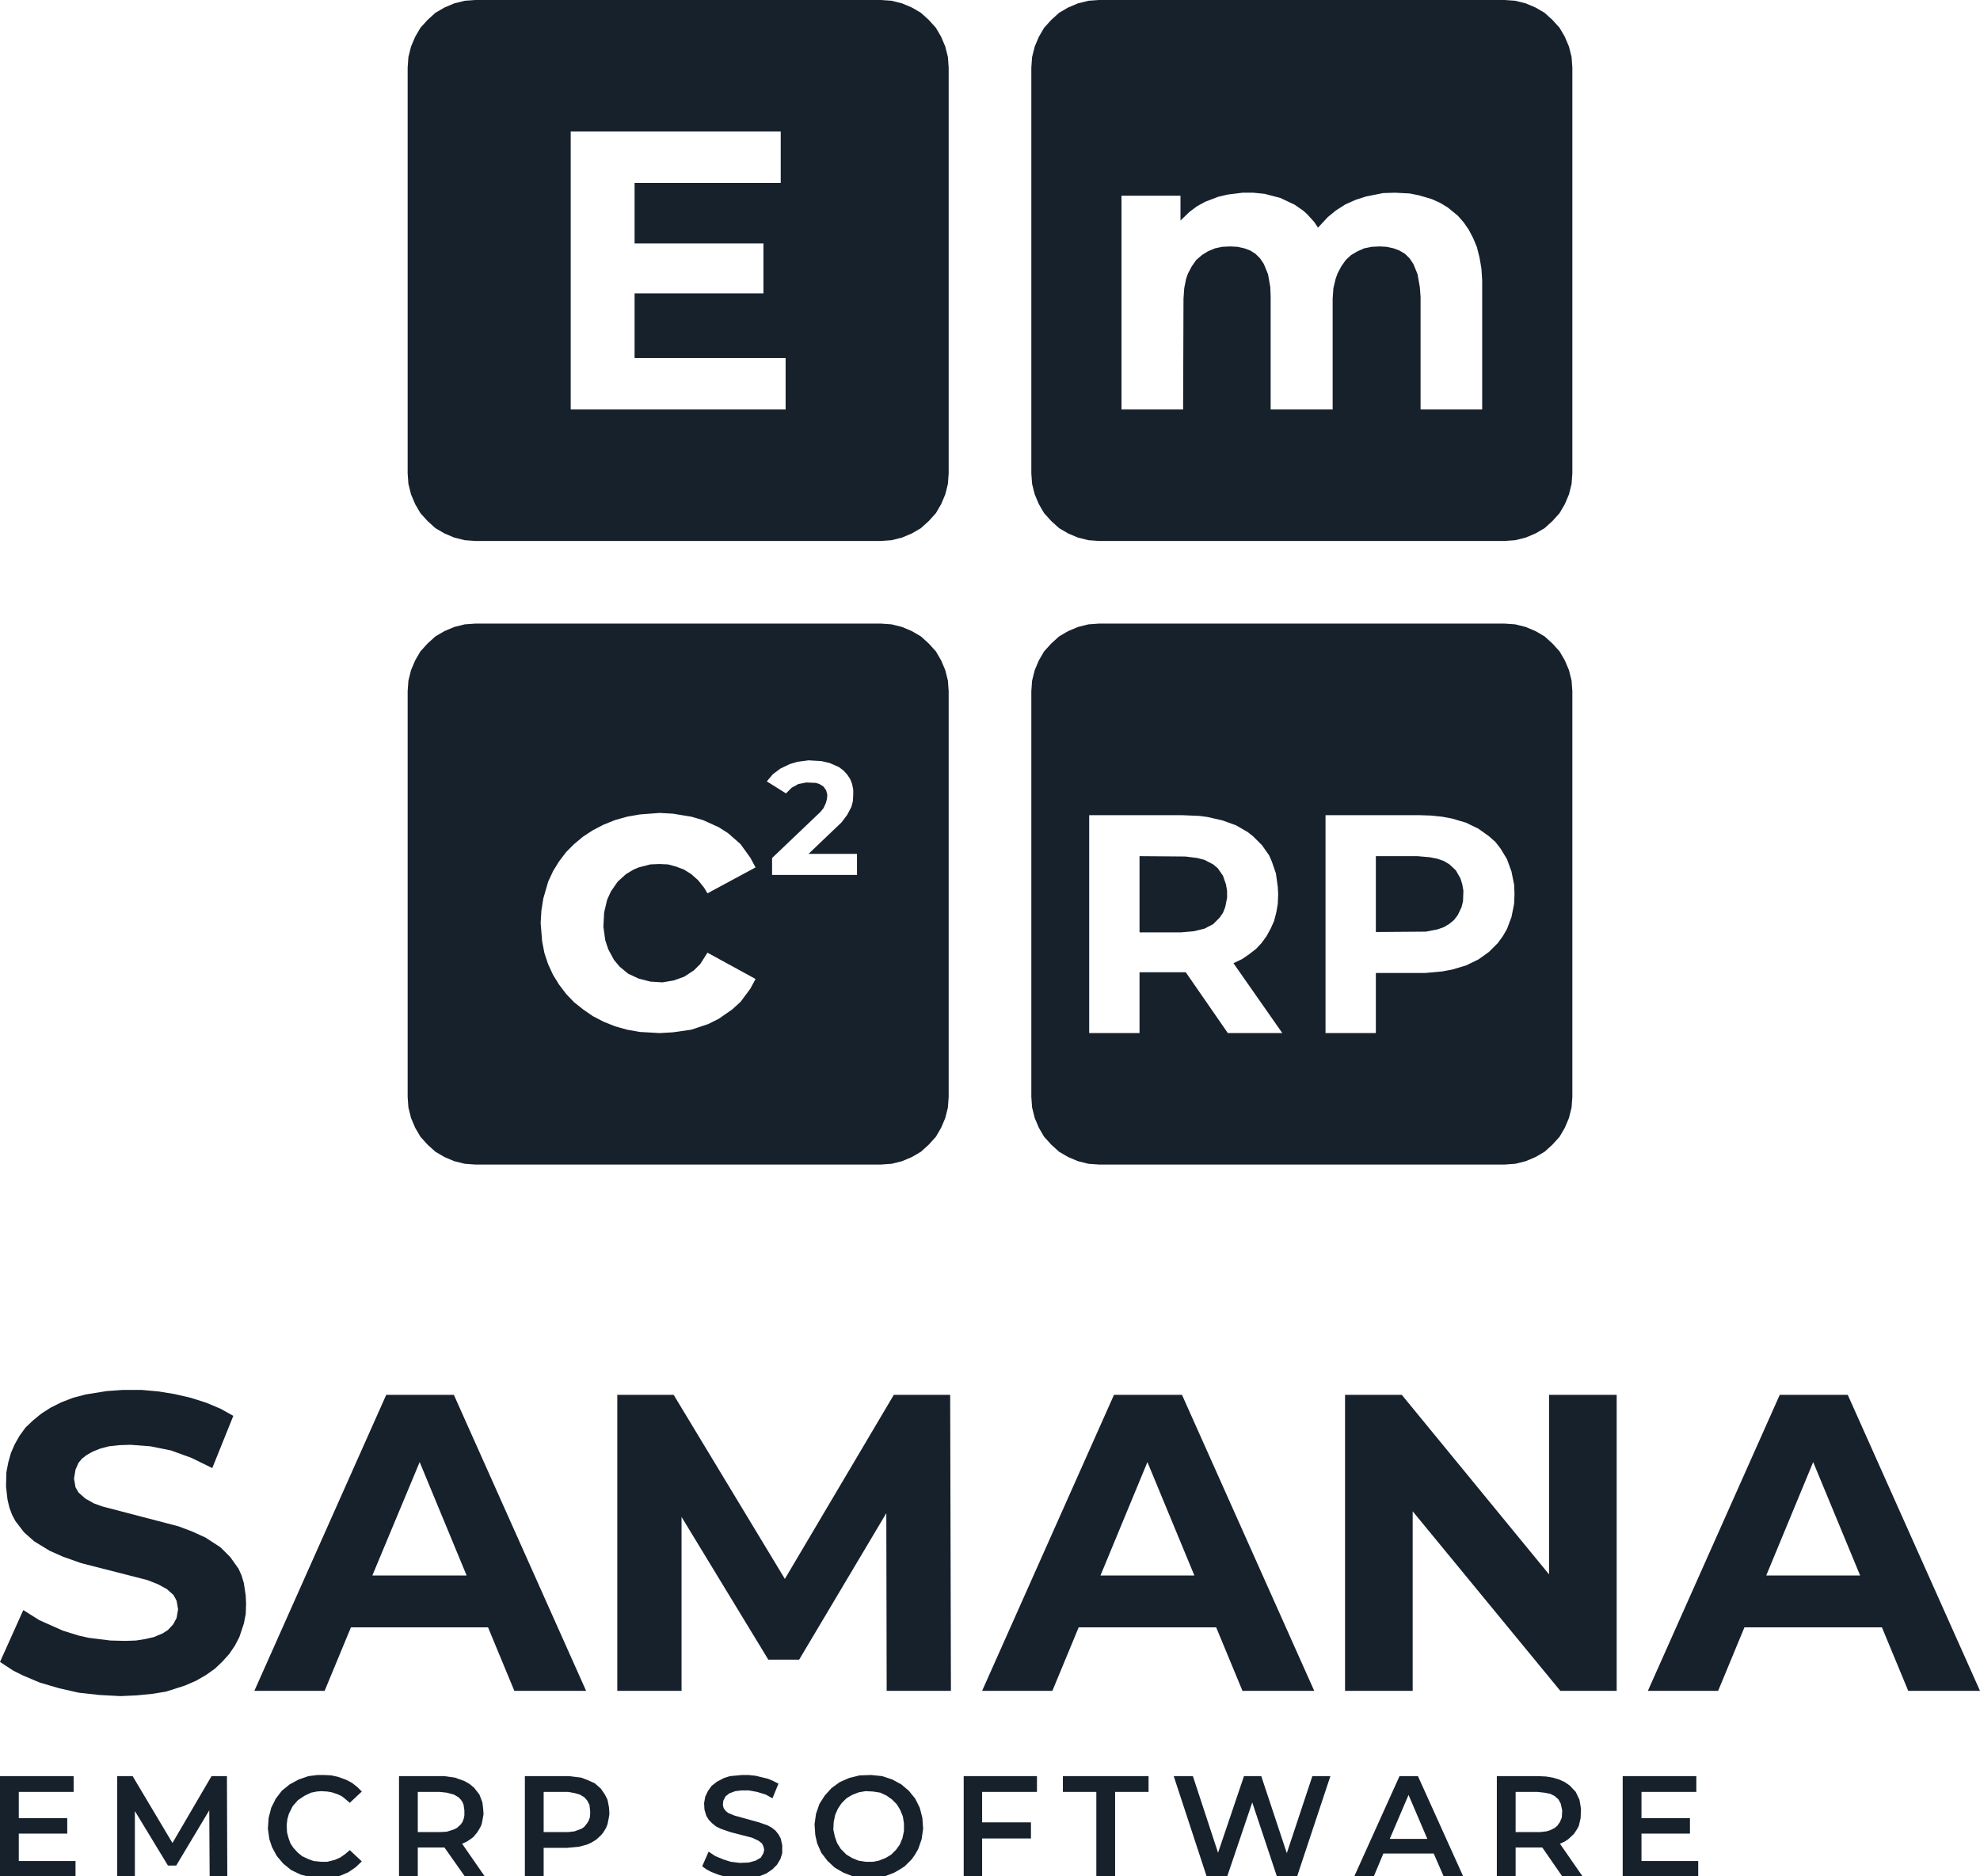
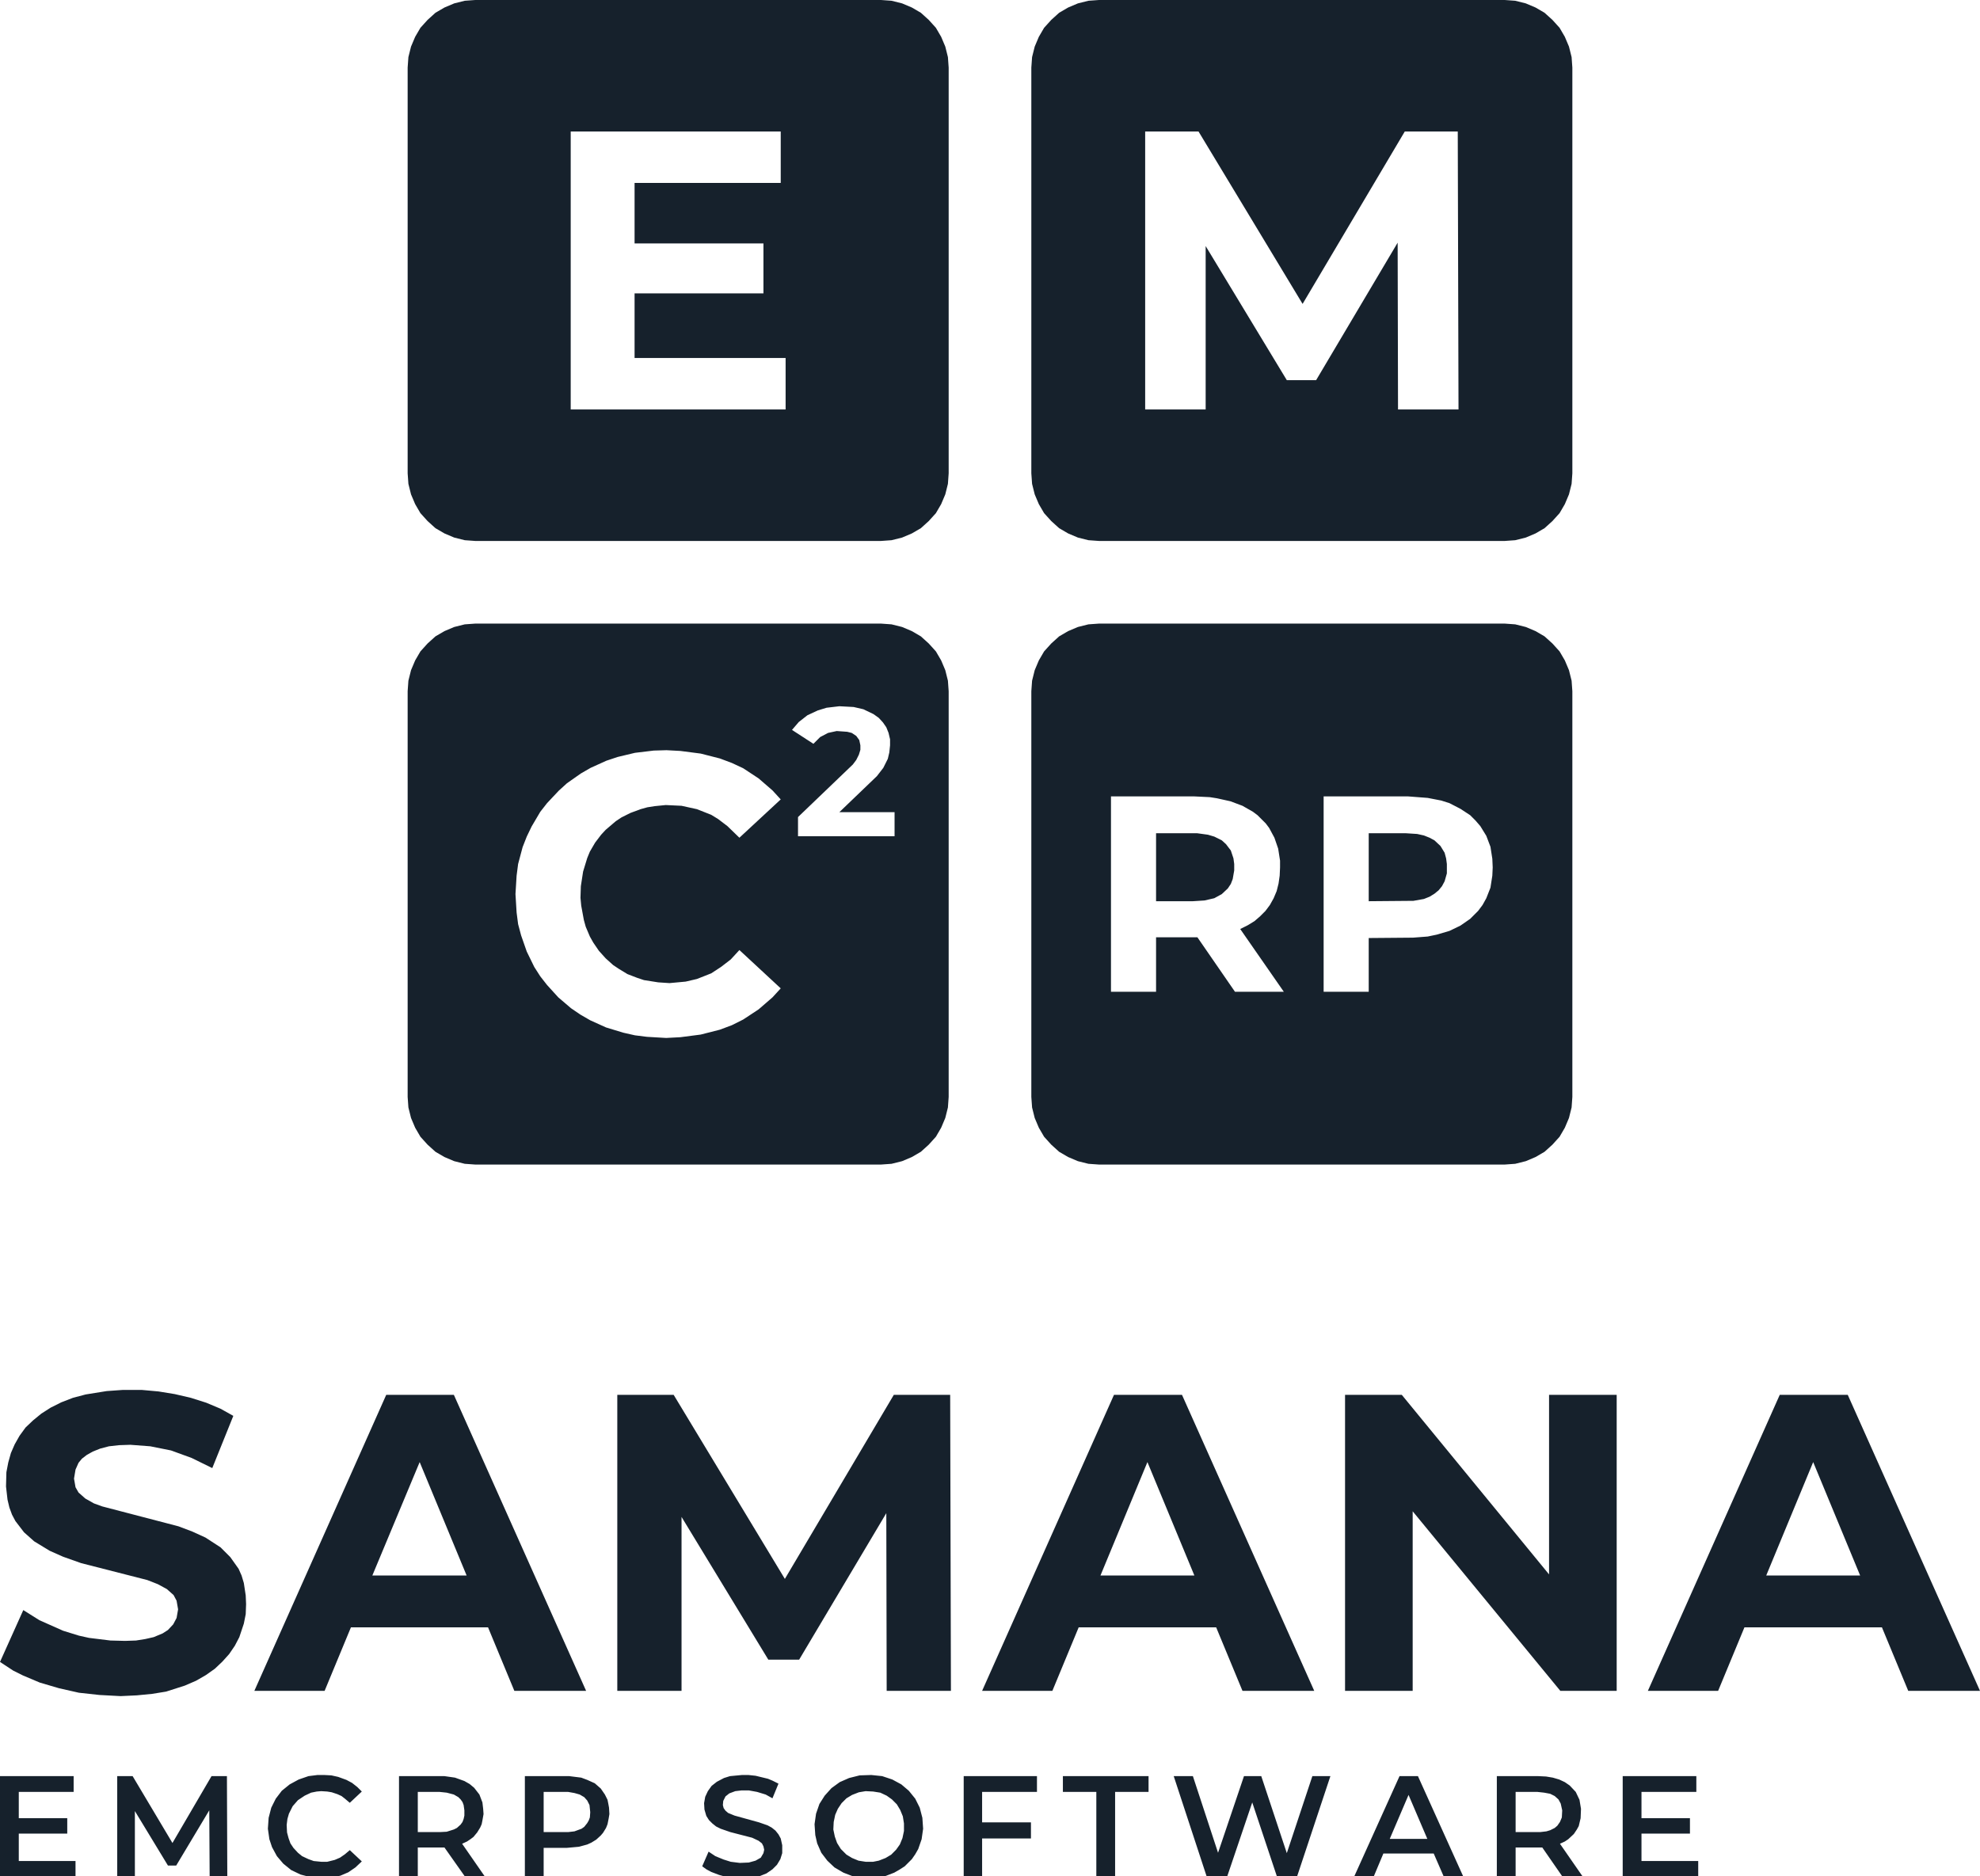
<svg xmlns="http://www.w3.org/2000/svg" viewBox="0 0 527.0 499.2" role="img" aria-label="Samana, EMCRP software">
  <g transform="translate(108.5 0.0)">
-     <path fill="#16212c" fill-rule="evenodd" d="M12.4 0.9L9.8 2L7.4 3.4L5.3 5.3L3.4 7.4L2 9.8L0.9 12.4L0.2 15.2L0 18L0 126L0.2 128.8L0.9 131.6L2 134.2L3.4 136.6L5.3 138.7L7.4 140.6L9.8 142L12.4 143.1L15.2 143.8L18 144L126 144L128.8 143.8L131.6 143.1L134.2 142L136.6 140.6L138.7 138.7L140.6 136.6L142 134.2L143.1 131.6L143.8 128.8L144 126L144 18L143.8 15.2L143.1 12.4L142 9.8L140.6 7.4L138.7 5.3L136.6 3.4L134.2 2L131.6 0.9L128.8 0.2L126 0L18 0L15.2 0.2ZM43.4 109L43.4 35L99.3 35L99.3 48.7L60.4 48.7L60.4 64.8L94.7 64.8L94.7 78.1L60.4 78.1L60.4 95.3L100.6 95.3L100.6 109ZM178.4 0.9L175.8 2L173.4 3.4L171.3 5.3L169.4 7.4L168 9.8L166.9 12.4L166.2 15.2L166 18L166 126L166.2 128.8L166.9 131.6L168 134.2L169.4 136.6L171.3 138.7L173.4 140.6L175.8 142L178.4 143.1L181.2 143.8L184 144L292 144L294.8 143.8L297.6 143.1L300.2 142L302.6 140.6L304.7 138.7L306.6 136.6L308 134.2L309.1 131.6L309.8 128.8L310 126L310 18L309.8 15.2L309.1 12.4L308 9.8L306.6 7.4L304.7 5.3L302.6 3.4L300.2 2L297.6 0.9L294.8 0.2L292 0L184 0L181.2 0.2ZM206.5 79.5L206.4 109L190 109L190 52.1L205.7 52.1L205.7 58.7L208.1 56.4L210.1 54.9L212.3 53.7L215.7 52.4L218.2 51.8L222.2 51.3L225.1 51.3L228.1 51.6L232.3 52.7L236.1 54.5L238.4 56.1L239.4 57L241.3 59.1L242.3 60.6L244.9 57.8L247.1 56L249.6 54.4L252.3 53.2L255.1 52.3L259.6 51.4L262.8 51.3L266.7 51.5L269.2 52L272.6 53L274.8 54L276.8 55.2L279.5 57.4L281 59.1L282.4 61.1L283.6 63.4L284.6 65.8L285.3 68.6L285.8 71.5L286 74.7L286 109L269.6 109L269.6 79L269.4 76.4L268.8 73L267.7 70.3L266.7 68.8L265.5 67.6L264 66.7L262.4 66.1L260.6 65.7L258.7 65.6L256.6 65.7L254.6 66.1L252.8 66.9L251.1 67.9L249.7 69.2L248.5 70.9L247.5 72.8L247 74.2L246.4 76.7L246.2 79.5L246.2 109L229.7 109L229.7 79L229.6 76.4L229 73L227.9 70.3L226.9 68.8L225.7 67.6L224.3 66.7L222.7 66.1L220.9 65.7L218.9 65.6L216.8 65.7L214.9 66.1L213 66.9L211.4 67.9L209.9 69.2L208.7 70.9L207.7 72.8L207.2 74.2L206.7 76.7ZM12.4 166.9L9.8 168L7.4 169.4L5.3 171.3L3.4 173.4L2 175.8L0.9 178.4L0.2 181.2L0 184L0 292L0.2 294.8L0.9 297.6L2 300.2L3.4 302.6L5.3 304.7L7.4 306.6L9.8 308L12.4 309.1L15.2 309.8L18 310L126 310L128.8 309.8L131.6 309.1L134.2 308L136.6 306.6L138.7 304.7L140.6 302.6L142 300.2L143.1 297.6L143.8 294.8L144 292L144 184L143.8 181.2L143.1 178.4L142 175.8L140.6 173.4L138.7 171.3L136.6 169.4L134.2 168L131.6 166.9L128.8 166.2L126 166L18 166L15.2 166.2ZM119.6 227.3L119.6 232.9L97 232.9L97 228.4L109.9 216.1L110.7 215.1L111.3 213.8L111.6 212.7L111.7 211.6L111.4 210.4L110.7 209.4L109.6 208.7L108.6 208.4L106.1 208.3L104 208.7L102.2 209.7L100.7 211.2L95.6 208L97.2 206.1L99.2 204.6L101.7 203.4L103.7 202.8L106.7 202.4L110.1 202.6L112.3 203.1L114.8 204.2L116 205.1L117 206.2L117.8 207.4L118.3 208.7L118.6 210.2L118.6 211.6L118.5 213.3L118.1 214.8L117 216.9L115.5 218.9L106.7 227.3ZM70.6 274.8L67.1 275L61.8 274.7L58.4 274.1L55.2 273.2L52.2 272L49.3 270.5L46.7 268.7L44.3 266.8L42.2 264.6L40.3 262.1L38.7 259.5L37.4 256.7L36.4 253.7L35.8 250.6L35.4 245.7L35.6 242.4L36.1 239.2L37.4 234.7L38.7 231.9L40.3 229.3L42.2 226.8L44.3 224.7L46.7 222.7L49.3 221L52.2 219.5L55.2 218.3L58.4 217.4L61.8 216.8L67.1 216.4L70.6 216.6L75.5 217.4L78.6 218.3L82.8 220.2L85.3 221.8L88.6 224.7L91.2 228.3L92.6 230.9L79.8 237.8L78.9 236.3L77.3 234.3L75.5 232.7L73.6 231.5L71.5 230.7L69.3 230.1L67 230L64.6 230.1L61.5 230.9L60.1 231.5L58.1 232.7L55.9 234.7L54.1 237.3L53.1 239.5L52.3 242.9L52.1 246.7L52.6 250.3L53.4 252.7L54.9 255.5L56.4 257.3L58.7 259.2L61.5 260.5L64.6 261.3L67.8 261.5L70.8 261L73.6 260L76.2 258.3L77.9 256.6L79.8 253.6L92.6 260.6L91.2 263.2L88.6 266.7L86.4 268.7L82.8 271.2L80 272.6L75.5 274.1ZM178.4 166.9L175.8 168L173.4 169.4L171.3 171.3L169.4 173.4L168 175.8L166.9 178.4L166.2 181.2L166 184L166 292L166.2 294.8L166.9 297.6L168 300.2L169.4 302.6L171.3 304.7L173.4 306.6L175.8 308L178.4 309.1L181.2 309.8L184 310L292 310L294.8 309.8L297.6 309.1L300.2 308L302.6 306.6L304.7 304.7L306.6 302.6L308 300.2L309.1 297.6L309.8 294.8L310 292L310 184L309.8 181.2L309.1 178.4L308 175.8L306.6 173.4L304.7 171.3L302.6 169.4L300.2 168L297.6 166.9L294.8 166.2L292 166L184 166L181.2 166.2ZM194.8 275L181.4 275L181.4 217L206.2 217L210.8 217.2L213 217.5L216.9 218.4L220.5 219.7L223.6 221.5L225 222.6L227.4 225L229.3 227.7L230 229.3L231.1 232.5L231.6 236.1L231.7 238L231.6 240.6L231.2 242.9L230.6 245.2L229.7 247.2L228.6 249.2L227.3 251L225.8 252.6L224 254L222.1 255.3L219.8 256.4L232.8 275L218.3 275L207.1 258.8L194.8 258.8ZM257.7 259L257.7 275L244.3 275L244.3 217L269.4 217L272.4 217.1L275.3 217.4L278 217.9L281.7 219L285 220.6L287.8 222.6L289.5 224.1L290.9 225.9L292.6 228.7L293.8 232L294.5 235.5L294.6 238L294.5 240.6L293.8 244.1L292.6 247.3L291.5 249.2L290.2 251L287.8 253.4L285 255.4L281.7 257L278 258.1L275.3 258.6L270.9 259ZM194.8 227.9L194.8 248.2L205.8 248.2L209.2 247.9L212.1 247.2L214.4 246L216.1 244.3L217 243L217.6 241.5L218.1 239L218.1 237.1L217.8 235.4L217 233.1L215.6 231.1L214.4 230.1L212.1 228.9L210.2 228.4L207 228ZM268.7 227.9L257.7 227.9L257.7 248.1L271 248L274.1 247.4L275.8 246.8L277.3 245.9L278.5 244.9L279.5 243.6L280.5 241.5L280.9 239.9L281 237.1L280.7 235.4L280.2 233.8L279 231.7L277.3 230.1L275.8 229.2L274.1 228.6L272.1 228.2Z" />
+     <path fill="#16212c" fill-rule="evenodd" d="M12.4 0.9L9.8 2L7.4 3.4L5.3 5.3L3.4 7.4L2 9.8L0.9 12.4L0.2 15.2L0 18L0 126L0.2 128.8L0.9 131.6L2 134.2L3.4 136.6L5.3 138.7L7.4 140.6L9.8 142L12.4 143.1L15.2 143.8L18 144L126 144L128.8 143.8L131.6 143.1L134.2 142L136.6 140.6L138.7 138.7L140.6 136.6L142 134.2L143.1 131.6L143.8 128.8L144 126L144 18L143.8 15.2L143.1 12.4L142 9.8L140.6 7.4L138.7 5.3L136.6 3.4L134.2 2L131.6 0.9L128.8 0.2L126 0L18 0L15.2 0.2ZM43.4 109L43.4 35L99.3 35L99.3 48.7L60.4 48.7L60.4 64.8L94.7 64.8L94.7 78.1L60.4 78.1L60.4 95.3L100.6 95.3L100.6 109ZM178.4 0.9L175.8 2L173.4 3.4L171.3 5.3L169.4 7.4L168 9.8L166.9 12.4L166.2 15.2L166 18L166 126L166.2 128.8L166.9 131.6L168 134.2L169.4 136.6L171.3 138.7L173.4 140.6L175.8 142L178.4 143.1L181.2 143.8L184 144L292 144L294.8 143.8L297.6 143.1L300.2 142L302.6 140.6L304.7 138.7L306.6 136.6L308 134.2L309.1 131.6L309.8 128.8L310 126L310 18L309.8 15.2L309.1 12.4L308 9.8L306.6 7.4L304.7 5.3L302.6 3.4L300.2 2L297.6 0.9L294.8 0.2L292 0L184 0L181.2 0.2ZM212.4 65.5L212.4 109L196.3 109L196.3 35L210.5 35L238.2 80.9L265.4 35L279.5 35L279.7 109L263.6 109L263.5 64.6L241.8 101.2L234 101.2ZM12.4 166.9L9.8 168L7.4 169.4L5.3 171.3L3.4 173.4L2 175.8L0.9 178.4L0.2 181.2L0 184L0 292L0.2 294.8L0.9 297.6L2 300.2L3.4 302.6L5.3 304.7L7.4 306.6L9.8 308L12.4 309.1L15.2 309.8L18 310L126 310L128.8 309.8L131.6 309.1L134.2 308L136.6 306.6L138.7 304.7L140.6 302.6L142 300.2L143.1 297.6L143.8 294.8L144 292L144 184L143.8 181.2L143.1 178.4L142 175.8L140.6 173.4L138.7 171.3L136.6 169.4L134.2 168L131.6 166.9L128.8 166.2L126 166L18 166L15.2 166.2ZM129.6 216.2L129.6 222.6L103.9 222.6L103.9 217.5L118.5 203.5L119.4 202.3L120.1 200.9L120.5 199.6L120.5 198.4L120.2 197L119.4 195.9L118.2 195.1L117 194.8L114.2 194.6L111.9 195.1L109.8 196.2L108 198L102.3 194.3L104.1 192.2L106.4 190.4L109.2 189.1L111.5 188.4L114.9 188L118.7 188.2L121.3 188.8L124 190.1L125.4 191.1L126.5 192.3L127.4 193.6L128 195.1L128.4 196.8L128.4 198.4L128.2 200.3L127.8 202L126.6 204.4L124.9 206.6L114.9 216.2ZM72.6 276.1L68.8 276.3L63.7 276L60.5 275.6L57.4 274.9L52.8 273.5L48.6 271.6L46 270.1L43.5 268.4L40.1 265.5L37.1 262.2L35.3 259.9L33.7 257.4L31.7 253.3L30.2 249L29.4 246L29 242.9L28.7 238L29 233.1L29.4 230L30.6 225.5L31.7 222.7L33 220L35.3 216.1L37.1 213.8L40.2 210.5L42.4 208.5L46.1 205.9L48.7 204.4L52.9 202.5L55.9 201.5L60.5 200.4L65.5 199.8L68.9 199.7L72.6 199.9L78 200.6L83.1 201.9L86.3 203.1L89.3 204.5L93.4 207.2L97.1 210.4L99.3 212.8L88.3 223L85.1 219.9L82.6 218L80.8 216.9L77 215.4L72.9 214.5L68.7 214.3L65.7 214.6L63.8 214.9L62 215.4L59.3 216.4L56.9 217.6L55.4 218.6L52.7 220.9L51.5 222.2L49.9 224.3L48.5 226.7L47.8 228.4L46.7 232L46.1 235.9L46 239L46.2 241.1L46.9 244.9L47.4 246.7L48.5 249.3L49.4 250.9L50.9 253.1L52.7 255.1L54.7 256.9L56.2 257.9L58.5 259.3L61.1 260.3L62.9 260.9L66.7 261.5L69.7 261.7L74 261.3L77 260.6L80.8 259.1L83.4 257.4L86 255.4L88.3 252.9L99.3 263.1L97.1 265.5L93.4 268.7L89.3 271.4L86.3 272.9L83.1 274.1L78 275.4ZM178.4 166.9L175.8 168L173.4 169.4L171.3 171.3L169.4 173.4L168 175.8L166.9 178.4L166.2 181.2L166 184L166 292L166.2 294.8L166.9 297.6L168 300.2L169.4 302.6L171.3 304.7L173.4 306.6L175.8 308L178.4 309.1L181.2 309.8L184 310L292 310L294.8 309.8L297.6 309.1L300.2 308L302.6 306.6L304.7 304.7L306.6 302.6L308 300.2L309.1 297.6L309.8 294.8L310 292L310 184L309.8 181.2L309.1 178.4L308 175.8L306.6 173.4L304.7 171.3L302.6 169.4L300.2 168L297.6 166.9L294.8 166.2L292 166L184 166L181.2 166.2ZM199.2 264L187.2 264L187.2 212L209.4 212L213.5 212.2L215.4 212.5L219 213.3L222.2 214.5L225 216.1L226.2 217L228.4 219.2L229.3 220.4L230.7 223L231.7 225.9L232.2 229.1L232.2 230.9L232.1 233.1L231.8 235.2L231.3 237.2L230.5 239.1L229.5 240.9L228.3 242.5L226.9 243.9L225.4 245.2L223.6 246.3L221.6 247.3L233.2 264L220.2 264L210.2 249.5L199.2 249.5ZM255.8 249.7L255.8 264L243.8 264L243.8 212L266.3 212L271.5 212.4L275.1 213.1L277.3 213.8L280.2 215.3L282.8 217L284.2 218.4L285.5 219.9L287.1 222.5L288.2 225.4L288.7 228.6L288.8 230.9L288.7 233.1L288.2 236.3L287.1 239.1L286.1 240.9L284.9 242.5L282.8 244.6L280.2 246.4L277.3 247.8L273.9 248.8L271.5 249.3L267.6 249.6ZM199.2 221.8L199.2 239.9L209 239.9L212.1 239.7L214.7 239.1L216.7 238L218.3 236.5L219.1 235.3L219.6 234L220 231.7L220 230L219.8 228.5L219.1 226.4L217.8 224.7L216.7 223.7L214.7 222.7L213 222.2L210.1 221.8ZM265.6 221.8L255.8 221.8L255.8 239.9L267.7 239.8L270.5 239.3L272 238.7L273.3 237.9L274.4 237L275.3 235.9L276 234.6L276.6 232.5L276.6 230L276.4 228.5L276 227L274.9 225.2L273.3 223.7L272 223L270.5 222.4L268.7 222Z" />
  </g>
  <path fill="#16212c" fill-rule="evenodd" d="M36.4 451.3L40.5 450.9L44.2 450.3L49.2 448.7L52.2 447.4L54.8 445.9L57.2 444.2L59.2 442.3L61 440.3L62.5 438.1L63.7 435.8L64.9 432.2L65.4 429.7L65.5 427L65.4 424.7L64.9 421.4L64.3 419.4L63.5 417.6L61.3 414.5L58.7 411.9L54.7 409.3L51.2 407.7L47.5 406.3L27.2 401L25 400.2L22.7 398.9L20.9 397.3L20.1 395.9L19.7 393.6L20.1 391.2L20.9 389.4L21.8 388.3L23.1 387.3L24.7 386.4L26.7 385.6L29 385L31.7 384.7L34.7 384.6L40 385L45.5 386.1L51 388.1L56.5 390.8L62.1 376.9L58.7 375L54.9 373.4L50.8 372.1L46.5 371.1L42.2 370.4L37.8 370L32.6 370L28.4 370.3L22.8 371.2L19.4 372.1L16.3 373.3L13.5 374.7L11 376.3L8.8 378.1L6.8 380L5.2 382.2L3.9 384.5L2.9 386.8L2.2 389.3L1.7 391.9L1.6 395.7L2 399.2L2.5 401.3L3.2 403.2L4.1 404.9L6.4 407.9L9.1 410.3L13.2 412.8L16.8 414.4L21.6 416.1L39.2 420.6L42 421.7L44.4 423L46.2 424.6L47 426.1L47.4 428.4L47 430.7L46.1 432.4L44.7 433.9L43.3 434.8L40.9 435.8L38.7 436.3L36.2 436.7L33.3 436.8L29.4 436.7L23.7 436L21 435.4L16.8 434.1L10.5 431.3L6.2 428.6L0 442.4L3.5 444.7L6.1 446L10.6 447.9L15.7 449.4L21 450.6L26.5 451.2L32.1 451.5ZM93.4 433.2L129.9 433.2L136.9 450.1L156 450.1L120.8 371.3L102.8 371.3L67.7 450.1L86.4 450.1ZM111.7 389.2L124.2 419.4L99.1 419.4ZM204.5 441.8L212.7 441.8L235.9 402.8L236 450.1L253.1 450.1L252.9 371.3L237.9 371.3L208.9 420.3L179.3 371.3L164.3 371.3L164.3 450.1L181.4 450.1L181.4 403.8ZM280.1 450.1L287.1 433.2L323.7 433.2L330.7 450.1L349.8 450.1L314.6 371.3L296.5 371.3L261.4 450.1ZM292.9 419.4L305.4 389.2L317.9 419.4ZM415.3 450.1L430.3 450.1L430.3 371.3L412.3 371.3L412.3 419.1L373.1 371.3L358 371.3L358 450.1L376 450.1L376 402.3ZM464.3 433.2L500.9 433.2L507.9 450.1L527 450.1L491.8 371.3L473.7 371.3L438.6 450.1L457.3 450.1ZM482.6 389.2L495.1 419.4L470.1 419.4Z" />
  <path fill="#16212c" fill-rule="evenodd" d="M20.1 495.4L5 495.4L5 488.1L17.9 488.1L17.9 484L5 484L5 477L19.6 477L19.6 472.8L0 472.8L0 499.6L20.1 499.6ZM46.9 496.6L55.7 481.9L55.8 499.6L60.5 499.6L60.4 472.8L56.3 472.8L45.9 490.6L35.3 472.8L31.2 472.8L31.2 499.6L35.9 499.6L35.9 482.1L44.7 496.6ZM88.2 499.8L90.6 499.3L92.7 498.4L94.6 497.1L96.3 495.5L93.1 492.5L91.8 493.6L90.5 494.5L89.1 495.1L87.1 495.6L85.5 495.6L83.5 495.4L82.1 494.9L80.4 494.1L79.3 493.2L78.1 491.9L77.3 490.7L76.8 489.3L76.4 487.8L76.3 485.8L76.5 484.2L76.9 482.8L77.9 480.8L79.3 479.2L81.1 478L82.8 477.2L84.3 476.9L85.5 476.8L87.1 476.9L88.3 477.1L89.8 477.6L90.9 478.1L91.8 478.8L93.1 479.9L96.3 476.9L95.1 475.7L93.7 474.6L92.2 473.8L90 473L88.2 472.6L86.3 472.5L84.5 472.5L82.1 472.8L79.5 473.7L77.1 475L75 476.7L73.4 478.8L72.2 481.2L71.5 483.9L71.3 486.8L71.7 489.6L72.4 491.7L73.7 494.1L75.4 496.1L77.5 497.8L80 499L82.7 499.7L85.6 500ZM111.2 499.6L111.2 491.8L118.3 491.8L123.8 499.6L129.1 499.6L123 490.8L124.3 490.2L125.2 489.6L126 489L127 487.8L127.8 486.5L128.2 485.6L128.4 484.6L128.7 482.9L128.6 481.5L128.4 479.8L127.6 477.7L126.2 475.9L125 474.9L123.6 474.1L121.1 473.2L118.3 472.8L106.2 472.8L106.2 499.6ZM111.2 477L117 477L118.9 477.2L120.8 477.7L122 478.4L122.6 479L123.1 479.7L123.4 480.5L123.6 481.9L123.6 483.3L123.4 484.2L123.1 485L122.6 485.7L121.6 486.6L120.8 487L118.9 487.6L117 487.7L111.2 487.7ZM150.8 491.9L154.1 491.6L156.3 491L157.4 490.5L158.7 489.7L159.9 488.6L160.5 487.9L161.3 486.6L161.7 485.6L162 484.1L162.2 482.9L162.1 481.2L161.9 480.1L161.7 479.1L161 477.7L159.9 476.1L158.3 474.7L156.3 473.8L154.7 473.2L151.5 472.8L139.7 472.8L139.7 499.6L144.7 499.6L144.7 491.9ZM151.2 477L152.9 477.3L154.3 477.7L155.5 478.4L156.3 479.3L156.9 480.5L157.1 482.4L157 483.8L156.7 484.6L156.3 485.3L155.5 486.3L154.8 486.8L152.9 487.5L151.2 487.7L144.7 487.7L144.7 477ZM200.2 499.8L202 499.5L204 498.7L205.6 497.6L206.8 496.4L207.7 494.9L208.2 493.3L208.2 491.2L207.8 489.4L207.2 488.3L206.4 487.3L205.4 486.5L204.3 485.9L202 485.1L195.5 483.3L193.8 482.6L193.1 482L192.6 481.3L192.4 480.5L192.5 479.4L193.1 478.2L194.1 477.4L195.7 476.8L197.4 476.6L199.3 476.6L201.5 477L203.8 477.7L205.6 478.7L207.2 474.8L205.6 474L204.4 473.5L201.1 472.7L199.2 472.5L197.5 472.5L194.3 472.8L192.7 473.3L190.8 474.3L189.4 475.4L188.4 476.8L187.7 478.3L187.4 480L187.5 481.7L188 483.4L188.7 484.5L189.6 485.4L190.6 486.2L191.8 486.8L194.4 487.7L200.2 489.2L201.9 490L202.8 490.7L203.2 491.5L203.4 492.4L203.2 493.3L202.5 494.5L201.1 495.3L199.3 495.8L196.9 495.9L194.5 495.6L192.6 495L190.4 494.1L188.6 492.9L186.9 496.8L188 497.6L189.3 498.3L191.4 499.1L193.2 499.6L195 499.9L196.8 500ZM232.5 500L235.4 499.5L238 498.5L239.4 497.7L240.8 496.8L242.7 494.9L243.6 493.6L244.4 492.2L245.3 489.6L245.7 486.8L245.5 483.9L244.8 481.2L243.6 478.8L241.9 476.7L239.9 475L237.5 473.7L234.8 472.8L231.9 472.5L228.8 472.6L226 473.3L223.5 474.4L221.3 476L219.5 478L218.1 480.2L217.2 482.8L216.8 485.6L217 488.5L217.5 490.7L218.6 493.2L220.2 495.3L222.1 497.1L224.5 498.5L227.1 499.5L229.4 499.9ZM230.4 495.6L228.5 495.3L226.8 494.6L225.3 493.7L223.8 492.2L222.8 490.6L222.2 488.9L221.8 487L221.9 485L222.3 483.1L223 481.5L224 480L225.3 478.7L226.8 477.8L228.6 477.1L230.4 476.8L232.4 476.9L234.3 477.2L236 478L237.4 479L238.7 480.3L239.6 481.8L240.3 483.5L240.6 485.4L240.6 487.4L240.2 489.3L239.5 491L238.5 492.4L237.2 493.7L235.7 494.6L233.9 495.3L232.4 495.6ZM274.4 489.4L274.4 485.1L261.4 485.1L261.4 477L276 477L276 472.8L256.5 472.8L256.5 499.6L261.4 499.6L261.4 489.4ZM305.7 472.8L282.9 472.8L282.9 477L291.8 477L291.8 499.6L296.8 499.6L296.8 477L305.7 477ZM345.2 499.6L354.1 472.8L349.3 472.8L342.5 493.3L335.7 472.8L331.1 472.8L324.2 493.2L317.5 472.8L312.4 472.8L321.2 499.6L326.6 499.6L333.3 479.8L339.9 499.6ZM381.6 493.4L384.3 499.6L389.5 499.6L377.4 472.8L372.5 472.8L360.4 499.6L365.6 499.6L368.2 493.4ZM379.9 489.5L369.9 489.5L374.9 477.8ZM403.4 491.8L410.5 491.8L415.9 499.6L421.3 499.6L415.2 490.8L416.5 490.2L417.4 489.6L418.9 488.2L419.7 487L420.2 486.1L420.7 484L420.8 481.5L420.4 479.1L419.4 477L417.8 475.3L416.5 474.4L415 473.7L413.3 473.2L411.5 472.9L409.4 472.8L398.4 472.8L398.4 499.6L403.4 499.6ZM409.2 477L411 477.2L412.6 477.5L413.8 478.1L414.8 479L415.4 480.1L415.8 481.9L415.7 483.8L415.2 485L414.5 486L413.8 486.6L412.6 487.2L411.6 487.5L409.9 487.7L403.4 487.7L403.4 477ZM436.9 495.4L436.9 488.1L449.8 488.1L449.8 484L436.9 484L436.9 477L451.5 477L451.5 472.8L431.9 472.8L431.9 499.6L452 499.6L452 495.4Z" />
</svg>
